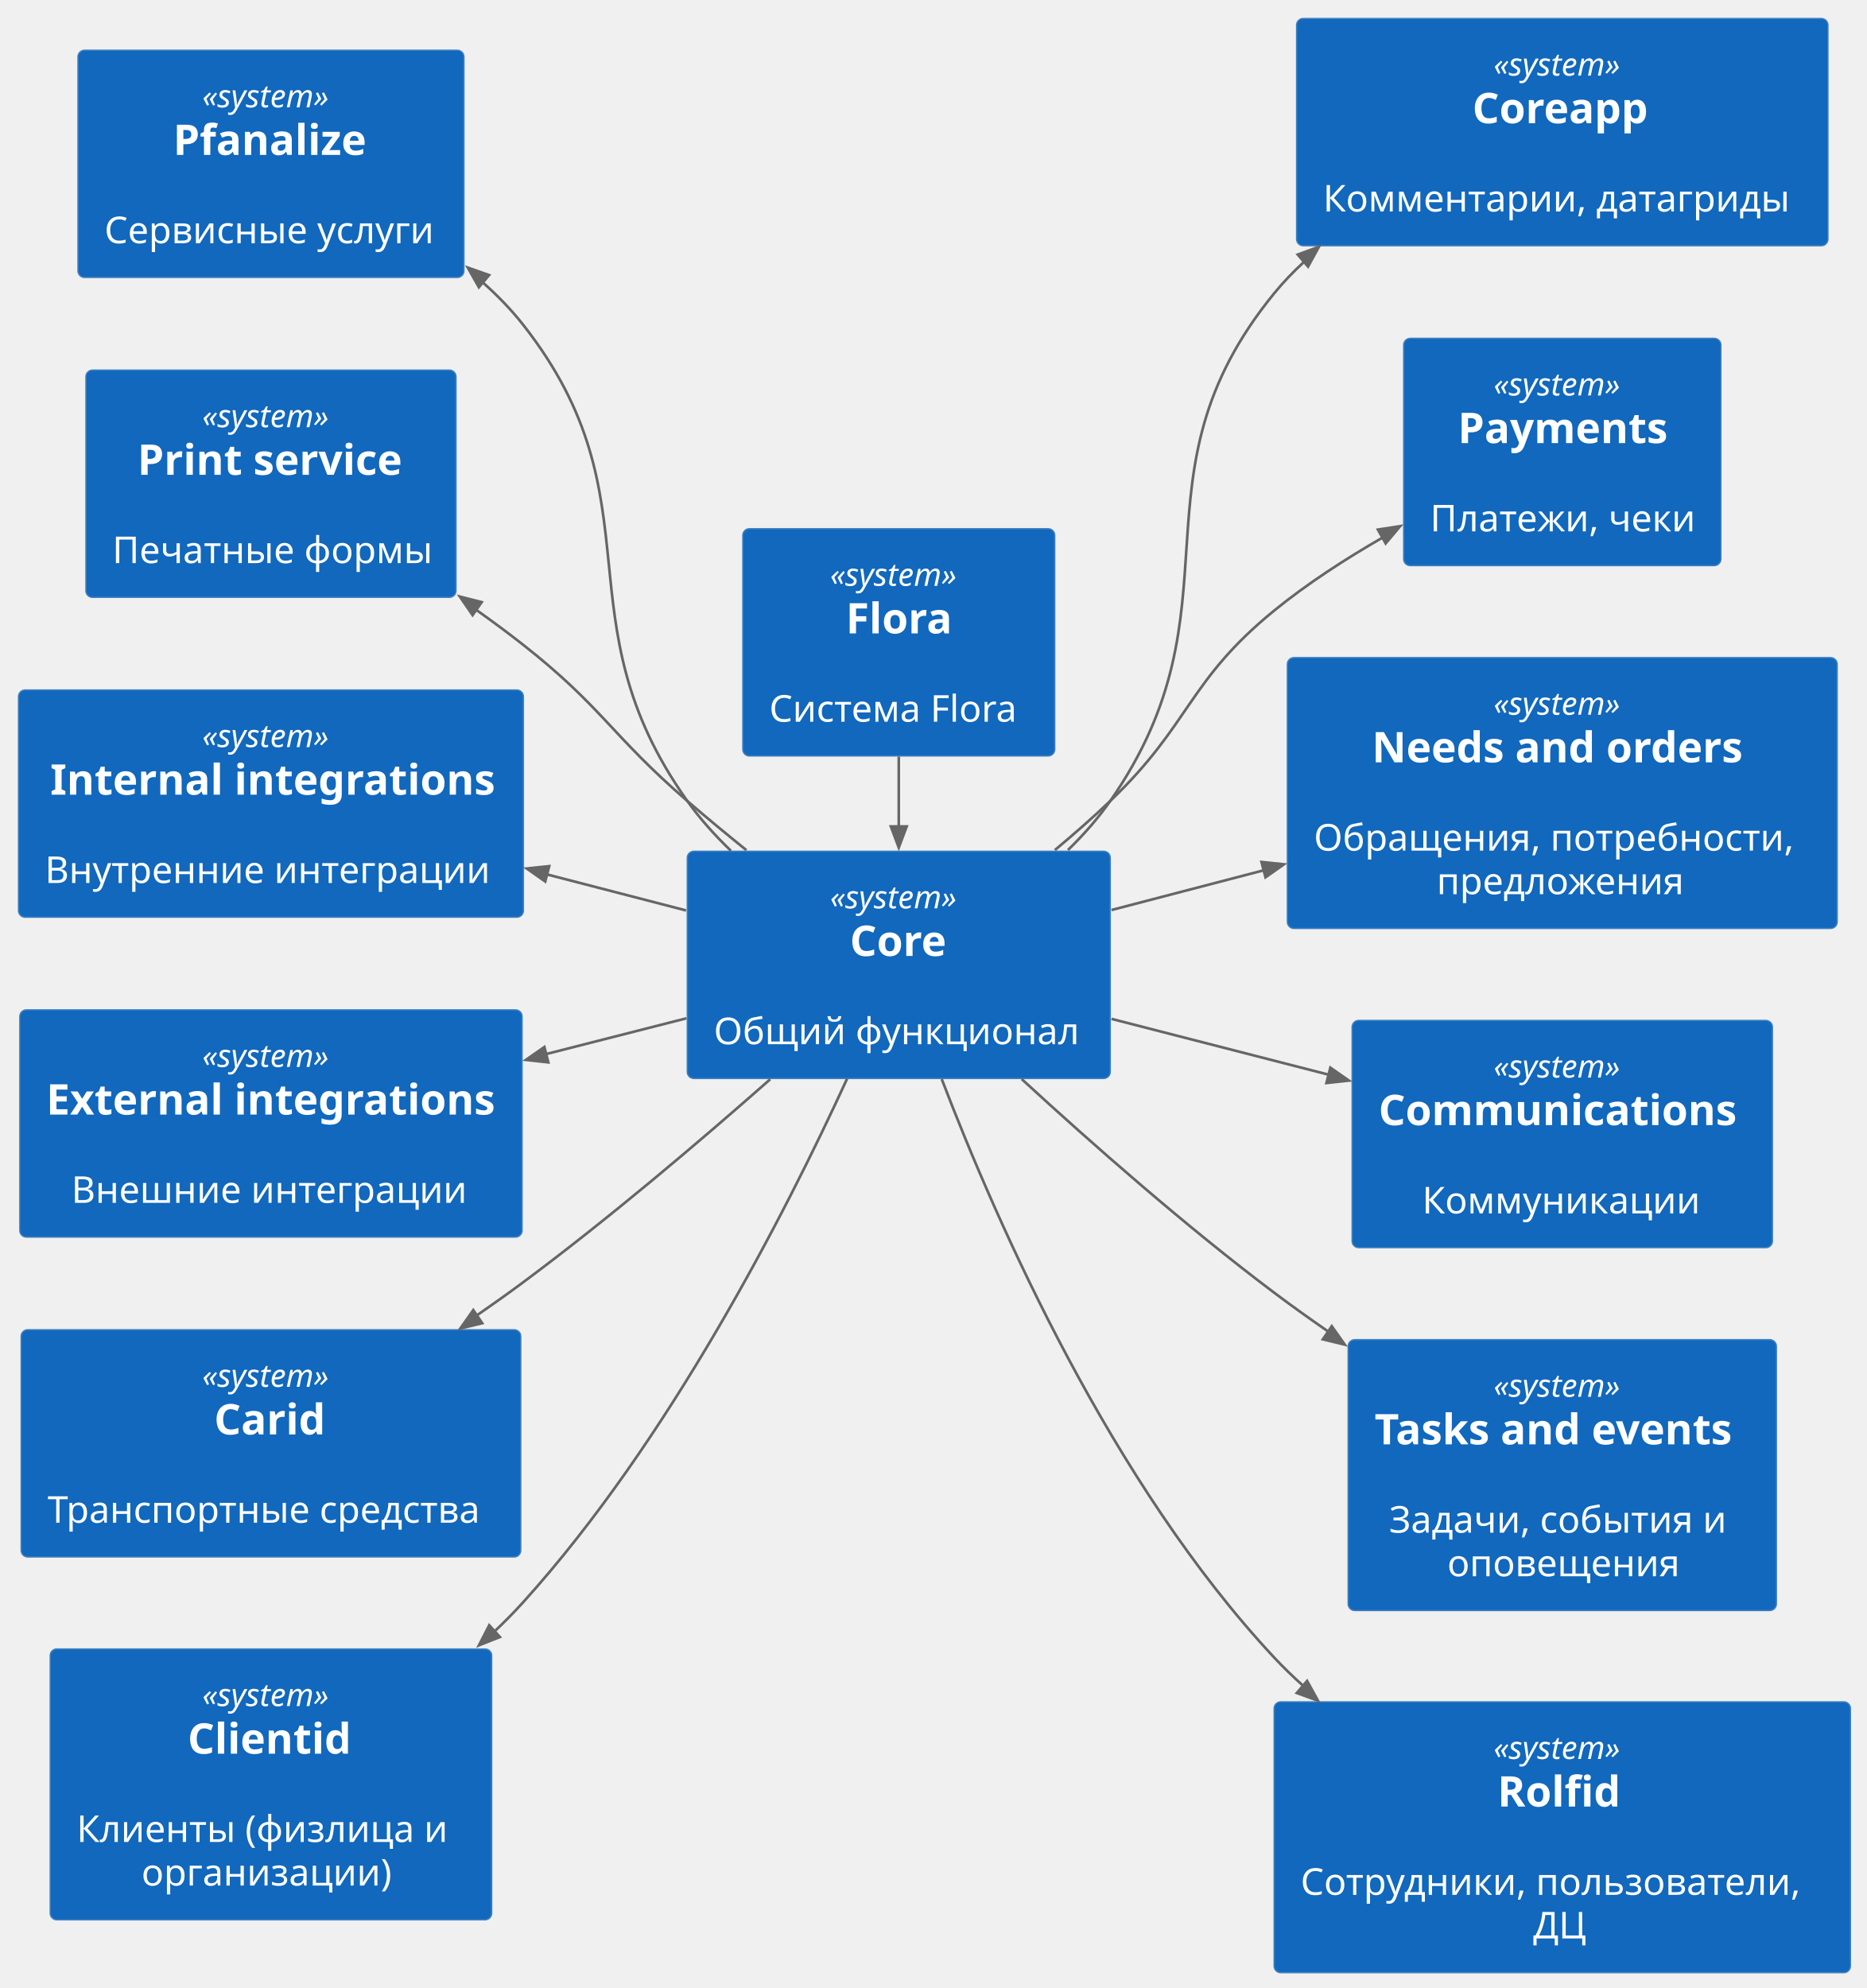
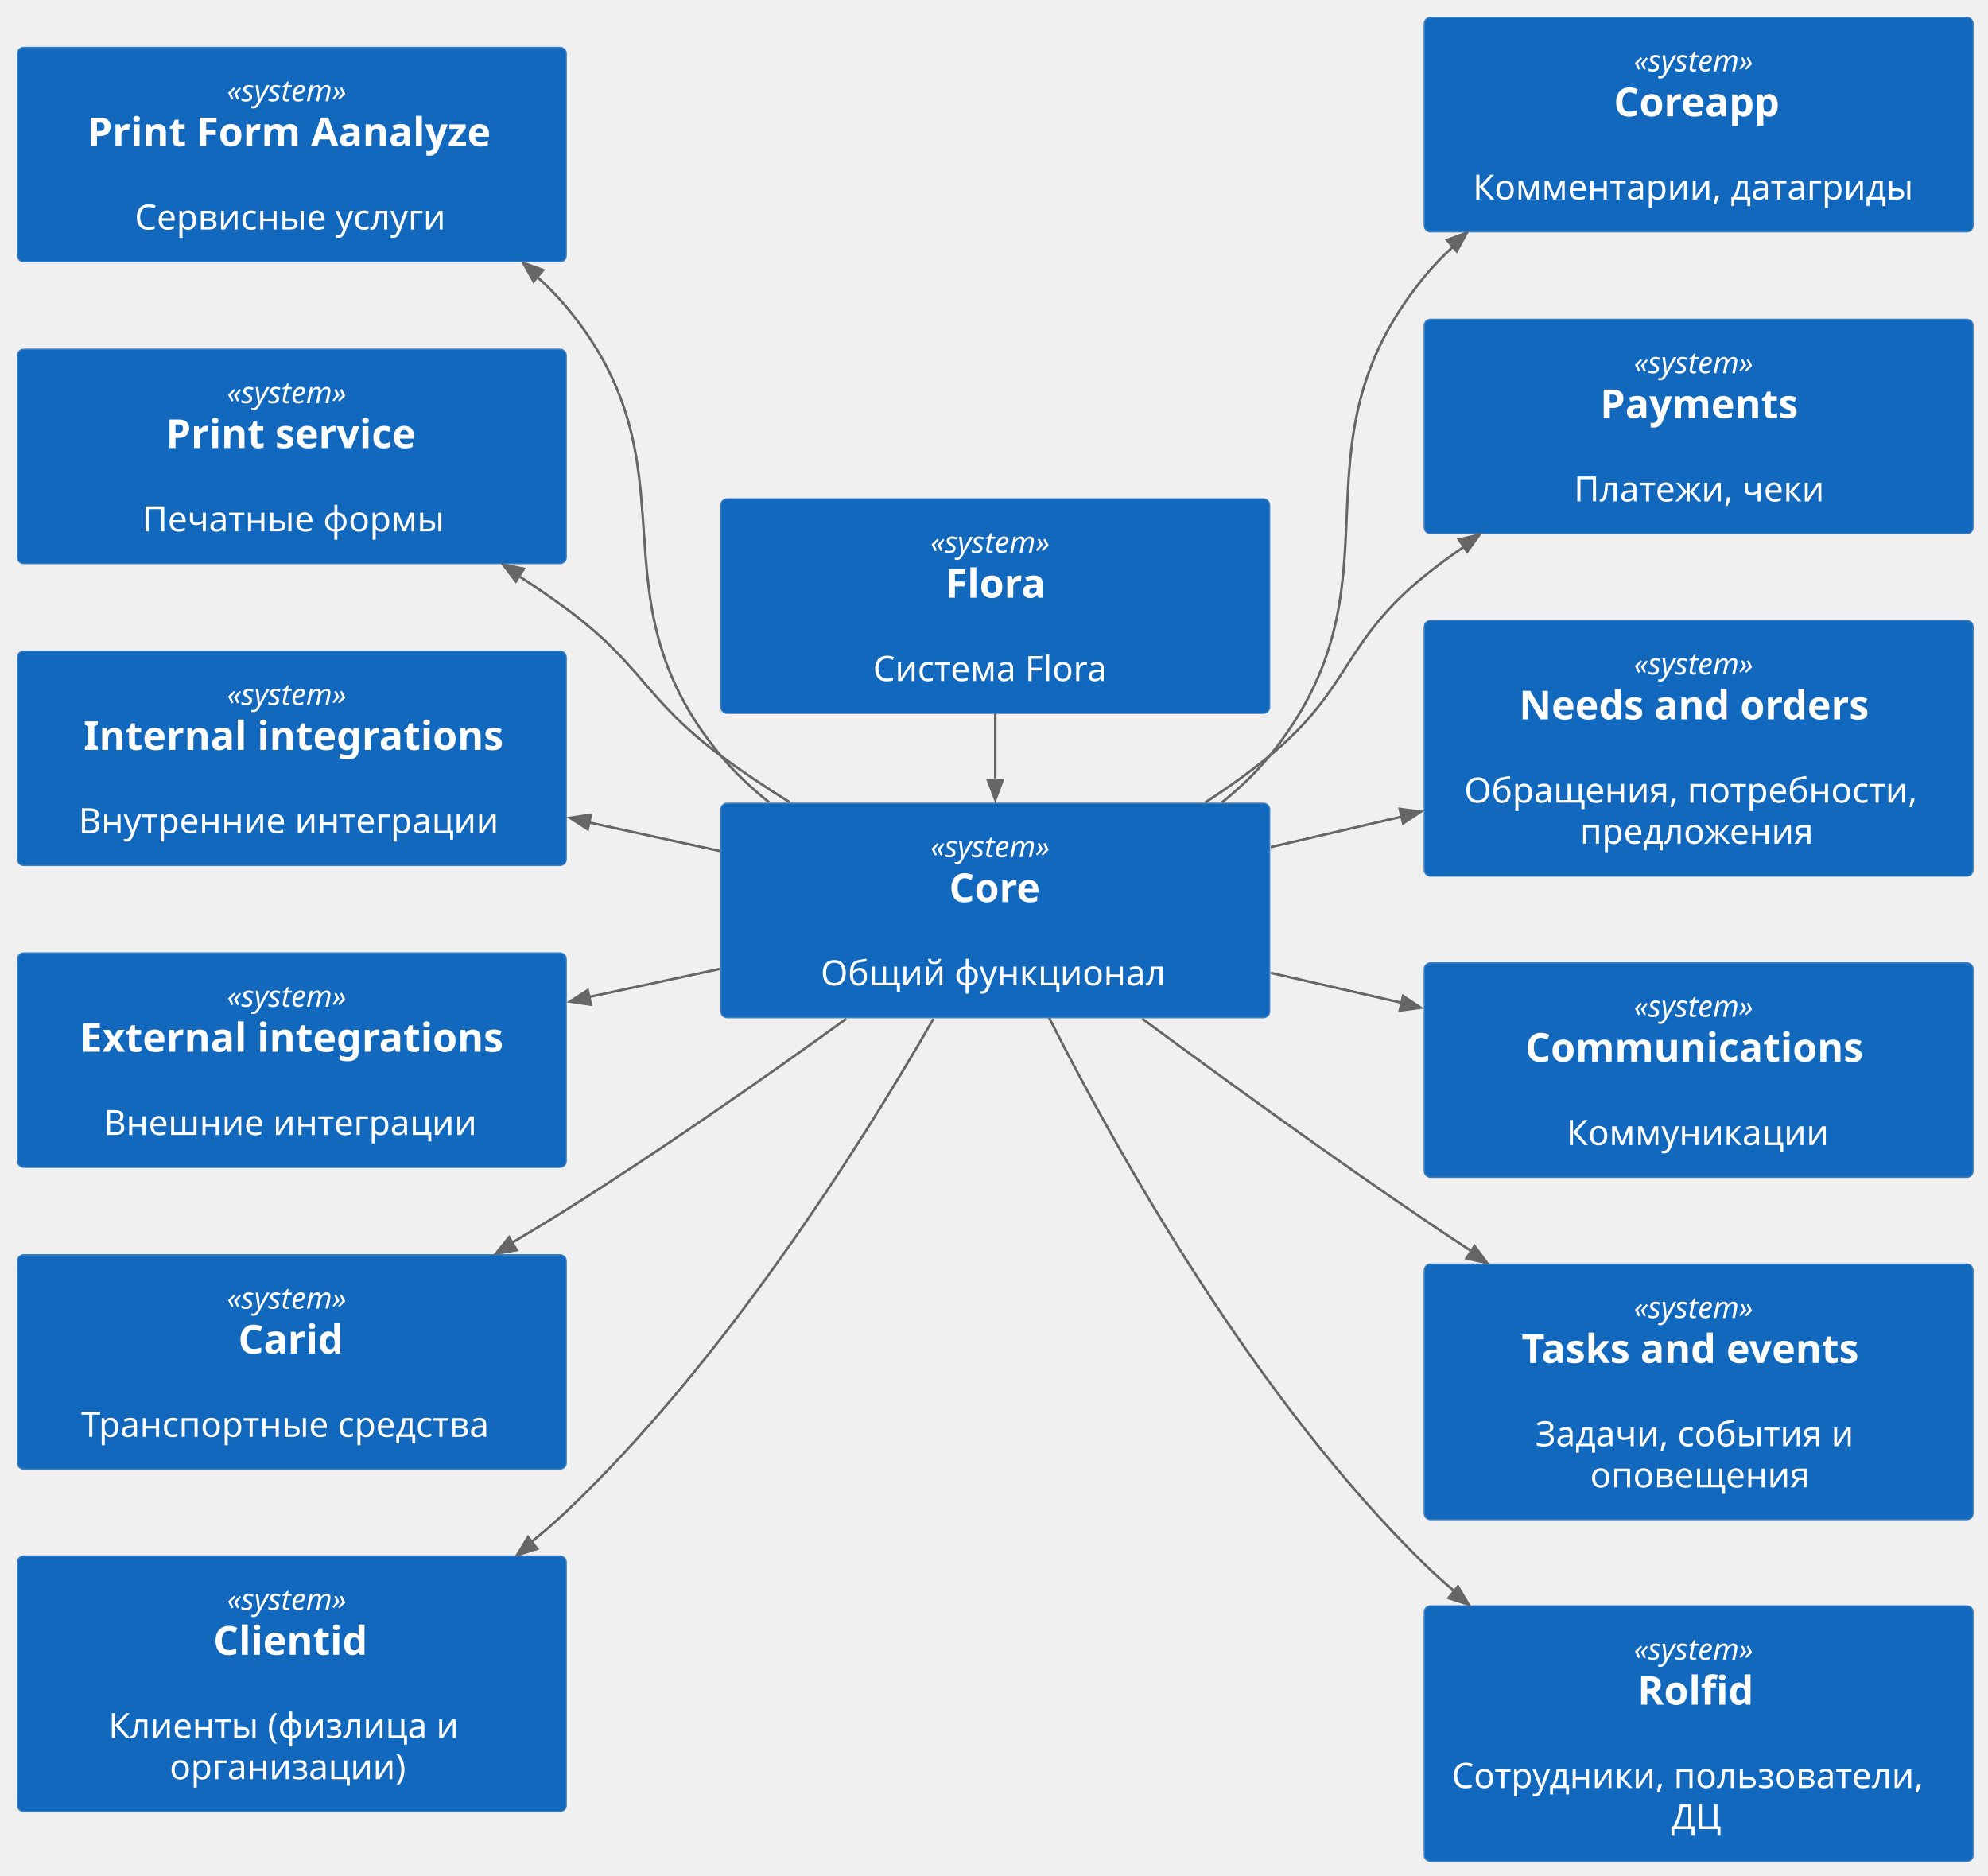
- <svg xmlns="http://www.w3.org/2000/svg" xmlns:xlink="http://www.w3.org/1999/xlink" contentStyleType="text/css" height="752px" preserveAspectRatio="none" style="width:706px;height:752px;background:#00000000;" version="1.1" viewBox="0 0 706 752" width="706px" zoomAndPan="magnify">
+ <svg xmlns="http://www.w3.org/2000/svg" xmlns:xlink="http://www.w3.org/1999/xlink" contentStyleType="text/css" height="752px" preserveAspectRatio="none" style="width:797px;height:752px;background:#00000000;" version="1.1" viewBox="0 0 797 752" width="797px" zoomAndPan="magnify">
  <defs />
  <g>
    <g id="elem_flora">
      <a xlink:actuate="onRequest" xlink:href="/05_c4/" href="/05_c4/" xlink:show="new" target="_top" xlink:title="/05_c4/" title="/05_c4/" xlink:type="simple">
-         <rect fill="#1168BD" height="85.953" rx="2.5" ry="2.5" style="stroke:#3C7FC0;stroke-width:0.5;" width="118" x="281" y="200" />
-         <text fill="#FFFFFF" font-family="sans-serif" font-size="12" font-style="italic" lengthAdjust="spacing" textLength="52" x="314" y="221.602">«system»</text>
-         <text fill="#FFFFFF" font-family="sans-serif" font-size="16" font-weight="bold" lengthAdjust="spacing" textLength="40" x="320" y="239.602">Flora</text>
-         <text fill="#FFFFFF" font-family="sans-serif" font-size="14" lengthAdjust="spacing" textLength="4" x="338" y="256.512"> </text>
-         <text fill="#FFFFFF" font-family="sans-serif" font-size="14" lengthAdjust="spacing" textLength="98" x="291" y="273">Система Flora</text>
+         <rect fill="#1168BD" height="85.953" rx="2.5" ry="2.5" style="stroke:#3C7FC0;stroke-width:0.5;" width="220" x="289" y="200" />
+         <text fill="#FFFFFF" font-family="sans-serif" font-size="12" font-style="italic" lengthAdjust="spacing" textLength="52" x="373" y="221.602">«system»</text>
+         <text fill="#FFFFFF" font-family="sans-serif" font-size="16" font-weight="bold" lengthAdjust="spacing" textLength="40" x="379" y="239.602">Flora</text>
+         <text fill="#FFFFFF" font-family="sans-serif" font-size="14" lengthAdjust="spacing" textLength="4" x="397" y="256.512"> </text>
+         <text fill="#FFFFFF" font-family="sans-serif" font-size="14" lengthAdjust="spacing" textLength="98" x="350" y="273">Система Flora</text>
      </a>
    </g>
    <g id="elem_core">
-       <rect fill="#1168BD" height="85.953" rx="2.5" ry="2.5" style="stroke:#3C7FC0;stroke-width:0.5;" width="160" x="260" y="322" />
-       <text fill="#FFFFFF" font-family="sans-serif" font-size="12" font-style="italic" lengthAdjust="spacing" textLength="52" x="314" y="343.602">«system»</text>
-       <text fill="#FFFFFF" font-family="sans-serif" font-size="16" font-weight="bold" lengthAdjust="spacing" textLength="37" x="321.5" y="361.602">Core</text>
-       <text fill="#FFFFFF" font-family="sans-serif" font-size="14" lengthAdjust="spacing" textLength="4" x="338" y="378.512"> </text>
-       <text fill="#FFFFFF" font-family="sans-serif" font-size="14" lengthAdjust="spacing" textLength="140" x="270" y="395">Общий функционал</text>
+       <rect fill="#1168BD" height="85.953" rx="2.5" ry="2.5" style="stroke:#3C7FC0;stroke-width:0.5;" width="220" x="289" y="322" />
+       <text fill="#FFFFFF" font-family="sans-serif" font-size="12" font-style="italic" lengthAdjust="spacing" textLength="52" x="373" y="343.602">«system»</text>
+       <text fill="#FFFFFF" font-family="sans-serif" font-size="16" font-weight="bold" lengthAdjust="spacing" textLength="37" x="380.5" y="361.602">Core</text>
+       <text fill="#FFFFFF" font-family="sans-serif" font-size="14" lengthAdjust="spacing" textLength="4" x="397" y="378.512"> </text>
+       <text fill="#FFFFFF" font-family="sans-serif" font-size="14" lengthAdjust="spacing" textLength="140" x="329" y="395">Общий функционал</text>
    </g>
    <g id="elem_coreapp">
      <a xlink:actuate="onRequest" xlink:href="/05_c4/01_core/01_coreapp/" href="/05_c4/01_core/01_coreapp/" xlink:show="new" target="_top" xlink:title="/05_c4/01_core/01_coreapp/" title="/05_c4/01_core/01_coreapp/" xlink:type="simple">
-         <rect fill="#1168BD" height="85.953" rx="2.5" ry="2.5" style="stroke:#3C7FC0;stroke-width:0.5;" width="201" x="490.5" y="7" />
-         <text fill="#FFFFFF" font-family="sans-serif" font-size="12" font-style="italic" lengthAdjust="spacing" textLength="52" x="565" y="28.602">«system»</text>
-         <text fill="#FFFFFF" font-family="sans-serif" font-size="16" font-weight="bold" lengthAdjust="spacing" textLength="68" x="557" y="46.602">Coreapp</text>
-         <text fill="#FFFFFF" font-family="sans-serif" font-size="14" lengthAdjust="spacing" textLength="4" x="589" y="63.512"> </text>
-         <text fill="#FFFFFF" font-family="sans-serif" font-size="14" lengthAdjust="spacing" textLength="181" x="500.5" y="80">Комментарии, датагриды</text>
+         <rect fill="#1168BD" height="85.953" rx="2.5" ry="2.5" style="stroke:#3C7FC0;stroke-width:0.5;" width="220" x="571" y="7" />
+         <text fill="#FFFFFF" font-family="sans-serif" font-size="12" font-style="italic" lengthAdjust="spacing" textLength="52" x="655" y="28.602">«system»</text>
+         <text fill="#FFFFFF" font-family="sans-serif" font-size="16" font-weight="bold" lengthAdjust="spacing" textLength="68" x="647" y="46.602">Coreapp</text>
+         <text fill="#FFFFFF" font-family="sans-serif" font-size="14" lengthAdjust="spacing" textLength="4" x="679" y="63.512"> </text>
+         <text fill="#FFFFFF" font-family="sans-serif" font-size="14" lengthAdjust="spacing" textLength="181" x="590.5" y="80">Комментарии, датагриды</text>
      </a>
    </g>
    <g id="elem_payments">
      <a xlink:actuate="onRequest" xlink:href="/05_c4/01_core/02_payments/" href="/05_c4/01_core/02_payments/" xlink:show="new" target="_top" xlink:title="/05_c4/01_core/02_payments/" title="/05_c4/01_core/02_payments/" xlink:type="simple">
-         <rect fill="#1168BD" height="85.953" rx="2.5" ry="2.5" style="stroke:#3C7FC0;stroke-width:0.5;" width="120" x="531" y="128" />
-         <text fill="#FFFFFF" font-family="sans-serif" font-size="12" font-style="italic" lengthAdjust="spacing" textLength="52" x="565" y="149.602">«system»</text>
-         <text fill="#FFFFFF" font-family="sans-serif" font-size="16" font-weight="bold" lengthAdjust="spacing" textLength="79" x="551.5" y="167.602">Payments</text>
-         <text fill="#FFFFFF" font-family="sans-serif" font-size="14" lengthAdjust="spacing" textLength="4" x="589" y="184.512"> </text>
-         <text fill="#FFFFFF" font-family="sans-serif" font-size="14" lengthAdjust="spacing" textLength="100" x="541" y="201">Платежи, чеки</text>
+         <rect fill="#1168BD" height="85.953" rx="2.5" ry="2.5" style="stroke:#3C7FC0;stroke-width:0.5;" width="220" x="571" y="128" />
+         <text fill="#FFFFFF" font-family="sans-serif" font-size="12" font-style="italic" lengthAdjust="spacing" textLength="52" x="655" y="149.602">«system»</text>
+         <text fill="#FFFFFF" font-family="sans-serif" font-size="16" font-weight="bold" lengthAdjust="spacing" textLength="79" x="641.5" y="167.602">Payments</text>
+         <text fill="#FFFFFF" font-family="sans-serif" font-size="14" lengthAdjust="spacing" textLength="4" x="679" y="184.512"> </text>
+         <text fill="#FFFFFF" font-family="sans-serif" font-size="14" lengthAdjust="spacing" textLength="100" x="631" y="201">Платежи, чеки</text>
      </a>
    </g>
    <g id="elem_needs_and_orders">
      <a xlink:actuate="onRequest" xlink:href="/05_c4/01_core/03_needs_and_orders/" href="/05_c4/01_core/03_needs_and_orders/" xlink:show="new" target="_top" xlink:title="/05_c4/01_core/03_needs_and_orders/" title="/05_c4/01_core/03_needs_and_orders/" xlink:type="simple">
-         <rect fill="#1168BD" height="102.441" rx="2.5" ry="2.5" style="stroke:#3C7FC0;stroke-width:0.5;" width="208" x="487" y="248.76" />
-         <text fill="#FFFFFF" font-family="sans-serif" font-size="12" font-style="italic" lengthAdjust="spacing" textLength="52" x="565" y="270.362">«system»</text>
-         <text fill="#FFFFFF" font-family="sans-serif" font-size="16" font-weight="bold" lengthAdjust="spacing" textLength="144" x="519" y="288.362">Needs and orders</text>
-         <text fill="#FFFFFF" font-family="sans-serif" font-size="14" lengthAdjust="spacing" textLength="4" x="589" y="305.272"> </text>
-         <text fill="#FFFFFF" font-family="sans-serif" font-size="14" lengthAdjust="spacing" textLength="184" x="497" y="321.76">Обращения, потребности,</text>
-         <text fill="#FFFFFF" font-family="sans-serif" font-size="14" lengthAdjust="spacing" textLength="95" x="543.5" y="338.248">предложения</text>
+         <rect fill="#1168BD" height="102.441" rx="2.5" ry="2.5" style="stroke:#3C7FC0;stroke-width:0.5;" width="220" x="571" y="248.76" />
+         <text fill="#FFFFFF" font-family="sans-serif" font-size="12" font-style="italic" lengthAdjust="spacing" textLength="52" x="655" y="270.362">«system»</text>
+         <text fill="#FFFFFF" font-family="sans-serif" font-size="16" font-weight="bold" lengthAdjust="spacing" textLength="144" x="609" y="288.362">Needs and orders</text>
+         <text fill="#FFFFFF" font-family="sans-serif" font-size="14" lengthAdjust="spacing" textLength="4" x="679" y="305.272"> </text>
+         <text fill="#FFFFFF" font-family="sans-serif" font-size="14" lengthAdjust="spacing" textLength="184" x="587" y="321.76">Обращения, потребности,</text>
+         <text fill="#FFFFFF" font-family="sans-serif" font-size="14" lengthAdjust="spacing" textLength="95" x="633.5" y="338.248">предложения</text>
      </a>
    </g>
    <g id="elem_communications">
-       <a xlink:actuate="onRequest" xlink:href="/" href="/" xlink:show="new" target="_top" xlink:title="/" title="/" xlink:type="simple">
-         <rect fill="#1168BD" height="85.953" rx="2.5" ry="2.5" style="stroke:#3C7FC0;stroke-width:0.5;" width="159" x="511.5" y="386" />
-         <text fill="#FFFFFF" font-family="sans-serif" font-size="12" font-style="italic" lengthAdjust="spacing" textLength="52" x="565" y="407.602">«system»</text>
-         <text fill="#FFFFFF" font-family="sans-serif" font-size="16" font-weight="bold" lengthAdjust="spacing" textLength="139" x="521.5" y="425.602">Communications</text>
-         <text fill="#FFFFFF" font-family="sans-serif" font-size="14" lengthAdjust="spacing" textLength="4" x="589" y="442.512"> </text>
-         <text fill="#FFFFFF" font-family="sans-serif" font-size="14" lengthAdjust="spacing" textLength="106" x="538" y="459">Коммуникации</text>
+       <a xlink:actuate="onRequest" xlink:href="/05_c4/01_core/04_communications/" href="/05_c4/01_core/04_communications/" xlink:show="new" target="_top" xlink:title="/05_c4/01_core/04_communications/" title="/05_c4/01_core/04_communications/" xlink:type="simple">
+         <rect fill="#1168BD" height="85.953" rx="2.5" ry="2.5" style="stroke:#3C7FC0;stroke-width:0.5;" width="220" x="571" y="386" />
+         <text fill="#FFFFFF" font-family="sans-serif" font-size="12" font-style="italic" lengthAdjust="spacing" textLength="52" x="655" y="407.602">«system»</text>
+         <text fill="#FFFFFF" font-family="sans-serif" font-size="16" font-weight="bold" lengthAdjust="spacing" textLength="139" x="611.5" y="425.602">Communications</text>
+         <text fill="#FFFFFF" font-family="sans-serif" font-size="14" lengthAdjust="spacing" textLength="4" x="679" y="442.512"> </text>
+         <text fill="#FFFFFF" font-family="sans-serif" font-size="14" lengthAdjust="spacing" textLength="106" x="628" y="459">Коммуникации</text>
      </a>
    </g>
    <g id="elem_tasks_and_events">
-       <a xlink:actuate="onRequest" xlink:href="/" href="/" xlink:show="new" target="_top" xlink:title="/" title="/" xlink:type="simple">
-         <rect fill="#1168BD" height="102.441" rx="2.5" ry="2.5" style="stroke:#3C7FC0;stroke-width:0.5;" width="162" x="510" y="506.76" />
-         <text fill="#FFFFFF" font-family="sans-serif" font-size="12" font-style="italic" lengthAdjust="spacing" textLength="52" x="565" y="528.362">«system»</text>
-         <text fill="#FFFFFF" font-family="sans-serif" font-size="16" font-weight="bold" lengthAdjust="spacing" textLength="142" x="520" y="546.362">Tasks and events</text>
-         <text fill="#FFFFFF" font-family="sans-serif" font-size="14" lengthAdjust="spacing" textLength="4" x="589" y="563.272"> </text>
-         <text fill="#FFFFFF" font-family="sans-serif" font-size="14" lengthAdjust="spacing" textLength="127" x="525.5" y="579.76">Задачи, события и</text>
-         <text fill="#FFFFFF" font-family="sans-serif" font-size="14" lengthAdjust="spacing" textLength="87" x="547.5" y="596.248">оповещения</text>
+       <a xlink:actuate="onRequest" xlink:href="/05_c4/01_core/05_tasks_and_events/" href="/05_c4/01_core/05_tasks_and_events/" xlink:show="new" target="_top" xlink:title="/05_c4/01_core/05_tasks_and_events/" title="/05_c4/01_core/05_tasks_and_events/" xlink:type="simple">
+         <rect fill="#1168BD" height="102.441" rx="2.5" ry="2.5" style="stroke:#3C7FC0;stroke-width:0.5;" width="220" x="571" y="506.76" />
+         <text fill="#FFFFFF" font-family="sans-serif" font-size="12" font-style="italic" lengthAdjust="spacing" textLength="52" x="655" y="528.362">«system»</text>
+         <text fill="#FFFFFF" font-family="sans-serif" font-size="16" font-weight="bold" lengthAdjust="spacing" textLength="142" x="610" y="546.362">Tasks and events</text>
+         <text fill="#FFFFFF" font-family="sans-serif" font-size="14" lengthAdjust="spacing" textLength="4" x="679" y="563.272"> </text>
+         <text fill="#FFFFFF" font-family="sans-serif" font-size="14" lengthAdjust="spacing" textLength="127" x="615.5" y="579.76">Задачи, события и</text>
+         <text fill="#FFFFFF" font-family="sans-serif" font-size="14" lengthAdjust="spacing" textLength="87" x="637.5" y="596.248">оповещения</text>
      </a>
    </g>
    <g id="elem_rolfid">
-       <a xlink:actuate="onRequest" xlink:href="/" href="/" xlink:show="new" target="_top" xlink:title="/" title="/" xlink:type="simple">
-         <rect fill="#1168BD" height="102.441" rx="2.5" ry="2.5" style="stroke:#3C7FC0;stroke-width:0.5;" width="218" x="482" y="643.76" />
-         <text fill="#FFFFFF" font-family="sans-serif" font-size="12" font-style="italic" lengthAdjust="spacing" textLength="52" x="565" y="665.362">«system»</text>
-         <text fill="#FFFFFF" font-family="sans-serif" font-size="16" font-weight="bold" lengthAdjust="spacing" textLength="49" x="566.5" y="683.362">Rolfid</text>
-         <text fill="#FFFFFF" font-family="sans-serif" font-size="14" lengthAdjust="spacing" textLength="4" x="589" y="700.272"> </text>
-         <text fill="#FFFFFF" font-family="sans-serif" font-size="14" lengthAdjust="spacing" textLength="194" x="492" y="716.76">Сотрудники, пользователи,</text>
-         <text fill="#FFFFFF" font-family="sans-serif" font-size="14" lengthAdjust="spacing" textLength="22" x="580" y="733.248">ДЦ</text>
+       <a xlink:actuate="onRequest" xlink:href="/05_c4/01_core/06_rolfid/" href="/05_c4/01_core/06_rolfid/" xlink:show="new" target="_top" xlink:title="/05_c4/01_core/06_rolfid/" title="/05_c4/01_core/06_rolfid/" xlink:type="simple">
+         <rect fill="#1168BD" height="102.441" rx="2.5" ry="2.5" style="stroke:#3C7FC0;stroke-width:0.5;" width="220" x="571" y="643.76" />
+         <text fill="#FFFFFF" font-family="sans-serif" font-size="12" font-style="italic" lengthAdjust="spacing" textLength="52" x="655" y="665.362">«system»</text>
+         <text fill="#FFFFFF" font-family="sans-serif" font-size="16" font-weight="bold" lengthAdjust="spacing" textLength="49" x="656.5" y="683.362">Rolfid</text>
+         <text fill="#FFFFFF" font-family="sans-serif" font-size="14" lengthAdjust="spacing" textLength="4" x="679" y="700.272"> </text>
+         <text fill="#FFFFFF" font-family="sans-serif" font-size="14" lengthAdjust="spacing" textLength="194" x="582" y="716.76">Сотрудники, пользователи,</text>
+         <text fill="#FFFFFF" font-family="sans-serif" font-size="14" lengthAdjust="spacing" textLength="22" x="670" y="733.248">ДЦ</text>
      </a>
    </g>
    <g id="elem_clientid">
-       <a xlink:actuate="onRequest" xlink:href="/" href="/" xlink:show="new" target="_top" xlink:title="/" title="/" xlink:type="simple">
-         <rect fill="#1168BD" height="102.441" rx="2.5" ry="2.5" style="stroke:#3C7FC0;stroke-width:0.5;" width="167" x="19" y="623.76" />
-         <text fill="#FFFFFF" font-family="sans-serif" font-size="12" font-style="italic" lengthAdjust="spacing" textLength="52" x="76.5" y="645.362">«system»</text>
-         <text fill="#FFFFFF" font-family="sans-serif" font-size="16" font-weight="bold" lengthAdjust="spacing" textLength="63" x="71" y="663.362">Clientid</text>
-         <text fill="#FFFFFF" font-family="sans-serif" font-size="14" lengthAdjust="spacing" textLength="4" x="100.5" y="680.272"> </text>
-         <text fill="#FFFFFF" font-family="sans-serif" font-size="14" lengthAdjust="spacing" textLength="143" x="29" y="696.76">Клиенты (физлица и</text>
-         <text fill="#FFFFFF" font-family="sans-serif" font-size="14" lengthAdjust="spacing" textLength="98" x="53.5" y="713.248">организации)</text>
+       <a xlink:actuate="onRequest" xlink:href="/05_c4/01_core/07_clientid/" href="/05_c4/01_core/07_clientid/" xlink:show="new" target="_top" xlink:title="/05_c4/01_core/07_clientid/" title="/05_c4/01_core/07_clientid/" xlink:type="simple">
+         <rect fill="#1168BD" height="102.441" rx="2.5" ry="2.5" style="stroke:#3C7FC0;stroke-width:0.5;" width="220" x="7" y="623.76" />
+         <text fill="#FFFFFF" font-family="sans-serif" font-size="12" font-style="italic" lengthAdjust="spacing" textLength="52" x="91" y="645.362">«system»</text>
+         <text fill="#FFFFFF" font-family="sans-serif" font-size="16" font-weight="bold" lengthAdjust="spacing" textLength="63" x="85.5" y="663.362">Clientid</text>
+         <text fill="#FFFFFF" font-family="sans-serif" font-size="14" lengthAdjust="spacing" textLength="4" x="115" y="680.272"> </text>
+         <text fill="#FFFFFF" font-family="sans-serif" font-size="14" lengthAdjust="spacing" textLength="143" x="43.5" y="696.76">Клиенты (физлица и</text>
+         <text fill="#FFFFFF" font-family="sans-serif" font-size="14" lengthAdjust="spacing" textLength="98" x="68" y="713.248">организации)</text>
      </a>
    </g>
    <g id="elem_carid">
-       <a xlink:actuate="onRequest" xlink:href="/" href="/" xlink:show="new" target="_top" xlink:title="/" title="/" xlink:type="simple">
-         <rect fill="#1168BD" height="85.953" rx="2.5" ry="2.5" style="stroke:#3C7FC0;stroke-width:0.5;" width="189" x="8" y="503" />
-         <text fill="#FFFFFF" font-family="sans-serif" font-size="12" font-style="italic" lengthAdjust="spacing" textLength="52" x="76.5" y="524.602">«system»</text>
-         <text fill="#FFFFFF" font-family="sans-serif" font-size="16" font-weight="bold" lengthAdjust="spacing" textLength="43" x="81" y="542.602">Carid</text>
-         <text fill="#FFFFFF" font-family="sans-serif" font-size="14" lengthAdjust="spacing" textLength="4" x="100.5" y="559.512"> </text>
-         <text fill="#FFFFFF" font-family="sans-serif" font-size="14" lengthAdjust="spacing" textLength="169" x="18" y="576">Транспортные средства</text>
+       <a xlink:actuate="onRequest" xlink:href="/05_c4/01_core/08_carid/" href="/05_c4/01_core/08_carid/" xlink:show="new" target="_top" xlink:title="/05_c4/01_core/08_carid/" title="/05_c4/01_core/08_carid/" xlink:type="simple">
+         <rect fill="#1168BD" height="85.953" rx="2.5" ry="2.5" style="stroke:#3C7FC0;stroke-width:0.5;" width="220" x="7" y="503" />
+         <text fill="#FFFFFF" font-family="sans-serif" font-size="12" font-style="italic" lengthAdjust="spacing" textLength="52" x="91" y="524.602">«system»</text>
+         <text fill="#FFFFFF" font-family="sans-serif" font-size="16" font-weight="bold" lengthAdjust="spacing" textLength="43" x="95.5" y="542.602">Carid</text>
+         <text fill="#FFFFFF" font-family="sans-serif" font-size="14" lengthAdjust="spacing" textLength="4" x="115" y="559.512"> </text>
+         <text fill="#FFFFFF" font-family="sans-serif" font-size="14" lengthAdjust="spacing" textLength="169" x="32.5" y="576">Транспортные средства</text>
      </a>
    </g>
    <g id="elem_external_integrations">
-       <a xlink:actuate="onRequest" xlink:href="/" href="/" xlink:show="new" target="_top" xlink:title="/" title="/" xlink:type="simple">
-         <rect fill="#1168BD" height="85.953" rx="2.5" ry="2.5" style="stroke:#3C7FC0;stroke-width:0.5;" width="190" x="7.5" y="382" />
-         <text fill="#FFFFFF" font-family="sans-serif" font-size="12" font-style="italic" lengthAdjust="spacing" textLength="52" x="76.5" y="403.602">«system»</text>
-         <text fill="#FFFFFF" font-family="sans-serif" font-size="16" font-weight="bold" lengthAdjust="spacing" textLength="170" x="17.5" y="421.602">External integrations</text>
-         <text fill="#FFFFFF" font-family="sans-serif" font-size="14" lengthAdjust="spacing" textLength="4" x="100.5" y="438.512"> </text>
-         <text fill="#FFFFFF" font-family="sans-serif" font-size="14" lengthAdjust="spacing" textLength="151" x="27" y="455">Внешние интеграции</text>
+       <a xlink:actuate="onRequest" xlink:href="/05_c4/01_core/09_external_integrations/" href="/05_c4/01_core/09_external_integrations/" xlink:show="new" target="_top" xlink:title="/05_c4/01_core/09_external_integrations/" title="/05_c4/01_core/09_external_integrations/" xlink:type="simple">
+         <rect fill="#1168BD" height="85.953" rx="2.5" ry="2.5" style="stroke:#3C7FC0;stroke-width:0.5;" width="220" x="7" y="382" />
+         <text fill="#FFFFFF" font-family="sans-serif" font-size="12" font-style="italic" lengthAdjust="spacing" textLength="52" x="91" y="403.602">«system»</text>
+         <text fill="#FFFFFF" font-family="sans-serif" font-size="16" font-weight="bold" lengthAdjust="spacing" textLength="170" x="32" y="421.602">External integrations</text>
+         <text fill="#FFFFFF" font-family="sans-serif" font-size="14" lengthAdjust="spacing" textLength="4" x="115" y="438.512"> </text>
+         <text fill="#FFFFFF" font-family="sans-serif" font-size="14" lengthAdjust="spacing" textLength="151" x="41.5" y="455">Внешние интеграции</text>
      </a>
    </g>
    <g id="elem_internal_integrations">
-       <a xlink:actuate="onRequest" xlink:href="/" href="/" xlink:show="new" target="_top" xlink:title="/" title="/" xlink:type="simple">
-         <rect fill="#1168BD" height="85.953" rx="2.5" ry="2.5" style="stroke:#3C7FC0;stroke-width:0.5;" width="191" x="7" y="261" />
-         <text fill="#FFFFFF" font-family="sans-serif" font-size="12" font-style="italic" lengthAdjust="spacing" textLength="52" x="76.5" y="282.602">«system»</text>
-         <text fill="#FFFFFF" font-family="sans-serif" font-size="16" font-weight="bold" lengthAdjust="spacing" textLength="167" x="19" y="300.602">Internal integrations</text>
-         <text fill="#FFFFFF" font-family="sans-serif" font-size="14" lengthAdjust="spacing" textLength="4" x="100.5" y="317.512"> </text>
-         <text fill="#FFFFFF" font-family="sans-serif" font-size="14" lengthAdjust="spacing" textLength="171" x="17" y="334">Внутренние интеграции</text>
+       <a xlink:actuate="onRequest" xlink:href="/05_c4/01_core/10_internal_integrations/" href="/05_c4/01_core/10_internal_integrations/" xlink:show="new" target="_top" xlink:title="/05_c4/01_core/10_internal_integrations/" title="/05_c4/01_core/10_internal_integrations/" xlink:type="simple">
+         <rect fill="#1168BD" height="85.953" rx="2.5" ry="2.5" style="stroke:#3C7FC0;stroke-width:0.5;" width="220" x="7" y="261" />
+         <text fill="#FFFFFF" font-family="sans-serif" font-size="12" font-style="italic" lengthAdjust="spacing" textLength="52" x="91" y="282.602">«system»</text>
+         <text fill="#FFFFFF" font-family="sans-serif" font-size="16" font-weight="bold" lengthAdjust="spacing" textLength="167" x="33.5" y="300.602">Internal integrations</text>
+         <text fill="#FFFFFF" font-family="sans-serif" font-size="14" lengthAdjust="spacing" textLength="4" x="115" y="317.512"> </text>
+         <text fill="#FFFFFF" font-family="sans-serif" font-size="14" lengthAdjust="spacing" textLength="171" x="31.5" y="334">Внутренние интеграции</text>
      </a>
    </g>
    <g id="elem_printservice">
-       <a xlink:actuate="onRequest" xlink:href="/" href="/" xlink:show="new" target="_top" xlink:title="/" title="/" xlink:type="simple">
-         <rect fill="#1168BD" height="85.953" rx="2.5" ry="2.5" style="stroke:#3C7FC0;stroke-width:0.5;" width="140" x="32.5" y="140" />
-         <text fill="#FFFFFF" font-family="sans-serif" font-size="12" font-style="italic" lengthAdjust="spacing" textLength="52" x="76.5" y="161.602">«system»</text>
-         <text fill="#FFFFFF" font-family="sans-serif" font-size="16" font-weight="bold" lengthAdjust="spacing" textLength="101" x="52" y="179.602">Print service</text>
-         <text fill="#FFFFFF" font-family="sans-serif" font-size="14" lengthAdjust="spacing" textLength="4" x="100.5" y="196.512"> </text>
-         <text fill="#FFFFFF" font-family="sans-serif" font-size="14" lengthAdjust="spacing" textLength="120" x="42.5" y="213">Печатные формы</text>
+       <a xlink:actuate="onRequest" xlink:href="/05_c4/01_core/11_printservice/" href="/05_c4/01_core/11_printservice/" xlink:show="new" target="_top" xlink:title="/05_c4/01_core/11_printservice/" title="/05_c4/01_core/11_printservice/" xlink:type="simple">
+         <rect fill="#1168BD" height="85.953" rx="2.5" ry="2.5" style="stroke:#3C7FC0;stroke-width:0.5;" width="220" x="7" y="140" />
+         <text fill="#FFFFFF" font-family="sans-serif" font-size="12" font-style="italic" lengthAdjust="spacing" textLength="52" x="91" y="161.602">«system»</text>
+         <text fill="#FFFFFF" font-family="sans-serif" font-size="16" font-weight="bold" lengthAdjust="spacing" textLength="101" x="66.5" y="179.602">Print service</text>
+         <text fill="#FFFFFF" font-family="sans-serif" font-size="14" lengthAdjust="spacing" textLength="4" x="115" y="196.512"> </text>
+         <text fill="#FFFFFF" font-family="sans-serif" font-size="14" lengthAdjust="spacing" textLength="120" x="57" y="213">Печатные формы</text>
      </a>
    </g>
    <g id="elem_pfanalize">
-       <a xlink:actuate="onRequest" xlink:href="/" href="/" xlink:show="new" target="_top" xlink:title="/" title="/" xlink:type="simple">
-         <rect fill="#1168BD" height="85.953" rx="2.5" ry="2.5" style="stroke:#3C7FC0;stroke-width:0.5;" width="146" x="29.5" y="19" />
-         <text fill="#FFFFFF" font-family="sans-serif" font-size="12" font-style="italic" lengthAdjust="spacing" textLength="52" x="76.5" y="40.602">«system»</text>
-         <text fill="#FFFFFF" font-family="sans-serif" font-size="16" font-weight="bold" lengthAdjust="spacing" textLength="74" x="65.5" y="58.602">Pfanalize</text>
-         <text fill="#FFFFFF" font-family="sans-serif" font-size="14" lengthAdjust="spacing" textLength="4" x="100.5" y="75.512"> </text>
-         <text fill="#FFFFFF" font-family="sans-serif" font-size="14" lengthAdjust="spacing" textLength="126" x="39.5" y="92">Сервисные услуги</text>
+       <a xlink:actuate="onRequest" xlink:href="/05_c4/01_core/12_pfanalyze/" href="/05_c4/01_core/12_pfanalyze/" xlink:show="new" target="_top" xlink:title="/05_c4/01_core/12_pfanalyze/" title="/05_c4/01_core/12_pfanalyze/" xlink:type="simple">
+         <rect fill="#1168BD" height="85.953" rx="2.5" ry="2.5" style="stroke:#3C7FC0;stroke-width:0.5;" width="220" x="7" y="19" />
+         <text fill="#FFFFFF" font-family="sans-serif" font-size="12" font-style="italic" lengthAdjust="spacing" textLength="52" x="91" y="40.602">«system»</text>
+         <text fill="#FFFFFF" font-family="sans-serif" font-size="16" font-weight="bold" lengthAdjust="spacing" textLength="164" x="35" y="58.602">Print Form Aanalyze</text>
+         <text fill="#FFFFFF" font-family="sans-serif" font-size="14" lengthAdjust="spacing" textLength="4" x="115" y="75.512"> </text>
+         <text fill="#FFFFFF" font-family="sans-serif" font-size="14" lengthAdjust="spacing" textLength="126" x="54" y="92">Сервисные услуги</text>
      </a>
    </g>
    <g id="link_flora_core">
-       <path d="M340,286.2 C340,294.82 340,303.96 340,312.85 " fill="none" id="flora-to-core" style="stroke:#666666;stroke-width:1.0;" />
-       <polygon fill="#666666" points="340,320.62,343,312.62,337,312.62,340,320.62" style="stroke:#666666;stroke-width:1.0;" />
+       <path d="M399,286.2 C399,294.82 399,303.96 399,312.85 " fill="none" id="flora-to-core" style="stroke:#666666;stroke-width:1.0;" />
+       <polygon fill="#666666" points="399,320.62,402,312.62,396,312.62,399,320.62" style="stroke:#666666;stroke-width:1.0;" />
    </g>
    <g id="link_core_coreapp">
-       <path d="M404,321.55 C409.92,315.77 415.41,309.56 420,302.98 C471.29,229.42 425.3,180.45 482,110.98 C485.44,106.76 489.25,102.79 493.33,99.04 " fill="none" id="core-to-coreapp" style="stroke:#666666;stroke-width:1.0;" />
-       <polygon fill="#666666" points="498.94,93.35,490.92,96.296,494.834,100.843,498.94,93.35" style="stroke:#666666;stroke-width:1.0;" />
+       <path d="M489.85,321.68 C496.9,316.05 503.44,309.82 509,302.98 C565.59,233.42 514.17,180.34 571,110.98 C574.47,106.74 578.32,102.75 582.44,98.99 " fill="none" id="core-to-coreapp" style="stroke:#666666;stroke-width:1.0;" />
+       <polygon fill="#666666" points="588.11,93.27,580.082,96.195,583.985,100.752,588.11,93.27" style="stroke:#666666;stroke-width:1.0;" />
    </g>
    <g id="link_core_payments">
-       <path d="M399.06,321.55 C406.29,315.52 413.45,309.24 420,302.98 C450.53,273.81 449.26,257.65 482,230.98 C494.42,220.86 508.78,211.55 522.9,203.42 " fill="none" id="core-to-payments" style="stroke:#666666;stroke-width:1.0;" />
-       <polygon fill="#666666" points="529.7,199.03,521.256,200.331,524.193,205.562,529.7,199.03" style="stroke:#666666;stroke-width:1.0;" />
+       <path d="M483.24,321.67 C492.24,315.82 501.01,309.55 509,302.98 C541.61,276.15 538.2,257.58 571,230.98 C576.07,226.86 581.47,222.89 587.04,219.07 " fill="none" id="core-to-payments" style="stroke:#666666;stroke-width:1.0;" />
+       <polygon fill="#666666" points="593.17,214.32,584.848,216.253,588.171,221.249,593.17,214.32" style="stroke:#666666;stroke-width:1.0;" />
    </g>
    <g id="link_core_needs_and_orders">
-       <path d="M420.47,344.23 C438.82,339.44 458.68,334.26 478.12,329.19 " fill="none" id="core-to-needs_and_orders" style="stroke:#666666;stroke-width:1.0;" />
-       <polygon fill="#666666" points="485.72,326.94,477.222,326.051,478.733,331.858,485.72,326.94" style="stroke:#666666;stroke-width:1.0;" />
+       <path d="M509.46,339.57 C526.73,335.56 544.65,331.4 562.09,327.35 " fill="none" id="core-to-needs_and_orders" style="stroke:#666666;stroke-width:1.0;" />
+       <polygon fill="#666666" points="569.62,325.37,561.148,324.26,562.508,330.104,569.62,325.37" style="stroke:#666666;stroke-width:1.0;" />
    </g>
    <g id="link_core_communications">
-       <path d="M420.47,385.41 C446.67,392.14 475.94,399.66 502.69,406.54 " fill="none" id="core-to-communications" style="stroke:#666666;stroke-width:1.0;" />
-       <polygon fill="#666666" points="510.28,408.75,503.274,403.86,501.786,409.672,510.28,408.75" style="stroke:#666666;stroke-width:1.0;" />
+       <path d="M509.46,390 C526.73,393.95 544.65,398.04 562.09,402.03 " fill="none" id="core-to-communications" style="stroke:#666666;stroke-width:1.0;" />
+       <polygon fill="#666666" points="569.62,403.98,562.493,399.267,561.152,405.116,569.62,403.98" style="stroke:#666666;stroke-width:1.0;" />
    </g>
    <g id="link_core_tasks_and_events">
-       <path d="M386.49,408.17 C413.4,432.9 448.65,463.9 482,488.98 C488.6,493.94 495.56,498.92 502.63,503.8 " fill="none" id="core-to-tasks_and_events" style="stroke:#666666;stroke-width:1.0;" />
-       <polygon fill="#666666" points="508.73,508.64,503.803,501.66,500.428,506.62,508.73,508.64" style="stroke:#666666;stroke-width:1.0;" />
+       <path d="M457.92,408.37 C490.74,432.6 532.76,463.05 571,488.98 C577.06,493.09 583.35,497.28 589.72,501.45 " fill="none" id="core-to-tasks_and_events" style="stroke:#666666;stroke-width:1.0;" />
+       <polygon fill="#666666" points="596.21,506.34,591.149,499.456,587.871,504.481,596.21,506.34" style="stroke:#666666;stroke-width:1.0;" />
    </g>
    <g id="link_core_rolfid">
-       <path d="M356.25,408.18 C377.56,463.86 420.65,561.29 482,626.98 C485.44,630.66 489.12,634.23 492.97,637.67 " fill="none" id="core-to-rolfid" style="stroke:#666666;stroke-width:1.0;" />
-       <polygon fill="#666666" points="498.6,643.33,494.475,635.847,490.572,640.405,498.6,643.33" style="stroke:#666666;stroke-width:1.0;" />
+       <path d="M420.61,408.04 C448.75,463.57 503.49,560.84 571,626.98 C574.82,630.72 578.87,634.35 583.09,637.87 " fill="none" id="core-to-rolfid" style="stroke:#666666;stroke-width:1.0;" />
+       <polygon fill="#666666" points="588.84,643.3,584.481,635.951,580.724,640.629,588.84,643.3" style="stroke:#666666;stroke-width:1.0;" />
    </g>
    <g id="link_clientid_core">
-       <path d="M186.59,617.57 C190.59,613.81 194.43,609.94 198,605.98 C253.08,545.01 297.04,459.13 320.45,408.05 " fill="none" id="clientid-backto-core" style="stroke:#666666;stroke-width:1.0;" />
-       <polygon fill="#666666" points="181.17,622.38,189.113,619.232,185.084,614.785,181.17,622.38" style="stroke:#666666;stroke-width:1.0;" />
+       <path d="M213,618.18 C217.88,614.24 222.59,610.17 227,605.98 C290.09,546.13 344.6,459.89 374.23,408.43 " fill="none" id="clientid-backto-core" style="stroke:#666666;stroke-width:1.0;" />
+       <polygon fill="#666666" points="207.24,623.46,215.389,620.894,211.692,616.168,207.24,623.46" style="stroke:#666666;stroke-width:1.0;" />
    </g>
    <g id="link_carid_core">
-       <path d="M180.27,497.65 C186.34,493.46 192.31,489.21 198,484.98 C230.25,461.01 264.62,431.84 291.36,408.26 " fill="none" id="carid-backto-core" style="stroke:#666666;stroke-width:1.0;" />
-       <polygon fill="#666666" points="174.12,502.54,182.422,500.52,179.047,495.56,174.12,502.54" style="stroke:#666666;stroke-width:1.0;" />
+       <path d="M205.18,498.24 C212.62,493.85 219.98,489.39 227,484.98 C265.23,460.95 306.72,431.92 339.26,408.42 " fill="none" id="carid-backto-core" style="stroke:#666666;stroke-width:1.0;" />
+       <polygon fill="#666666" points="198.73,502.6,207.149,501.144,204.116,495.967,198.73,502.6" style="stroke:#666666;stroke-width:1.0;" />
    </g>
    <g id="link_external_integrations_core">
-       <path d="M206.62,398.71 C224.41,394.18 242.65,389.53 259.68,385.19 " fill="none" id="external_integrations-backto-core" style="stroke:#666666;stroke-width:1.0;" />
-       <polygon fill="#666666" points="198.93,400.92,207.423,401.857,205.945,396.042,198.93,400.92" style="stroke:#666666;stroke-width:1.0;" />
+       <path d="M235.98,399.7 C253.43,395.96 271.35,392.12 288.62,388.42 " fill="none" id="external_integrations-backto-core" style="stroke:#666666;stroke-width:1.0;" />
+       <polygon fill="#666666" points="228.46,401.52,236.912,402.769,235.649,396.903,228.46,401.52" style="stroke:#666666;stroke-width:1.0;" />
    </g>
    <g id="link_internal_integrations_core">
-       <path d="M206.89,330.76 C224.54,335.33 242.63,340.02 259.54,344.4 " fill="none" id="internal_integrations-backto-core" style="stroke:#666666;stroke-width:1.0;" />
-       <polygon fill="#666666" points="199.27,328.53,206.257,333.447,207.768,327.641,199.27,328.53" style="stroke:#666666;stroke-width:1.0;" />
+       <path d="M235.98,329.68 C253.43,333.48 271.35,337.39 288.62,341.15 " fill="none" id="internal_integrations-backto-core" style="stroke:#666666;stroke-width:1.0;" />
+       <polygon fill="#666666" points="228.46,327.83,235.639,332.462,236.915,326.599,228.46,327.83" style="stroke:#666666;stroke-width:1.0;" />
    </g>
    <g id="link_printservice_core">
-       <path d="M180.18,230.71 C186.31,235.05 192.32,239.51 198,243.98 C227.89,267.51 231.23,278.1 260,302.98 C267.12,309.14 274.75,315.46 282.36,321.59 " fill="none" id="printservice-backto-core" style="stroke:#666666;stroke-width:1.0;" />
-       <polygon fill="#666666" points="173.94,225.66,178.787,232.696,182.218,227.774,173.94,225.66" style="stroke:#666666;stroke-width:1.0;" />
+       <path d="M207.85,230.84 C214.46,235.09 220.91,239.49 227,243.98 C257.61,266.56 258.46,280.3 289,302.98 C297.65,309.41 307.03,315.66 316.54,321.58 " fill="none" id="printservice-backto-core" style="stroke:#666666;stroke-width:1.0;" />
+       <polygon fill="#666666" points="201.64,226.29,206.806,233.095,210.007,228.021,201.64,226.29" style="stroke:#666666;stroke-width:1.0;" />
    </g>
    <g id="link_pfanalize_core">
-       <path d="M182.7,106.89 C188.3,111.87 193.5,117.23 198,122.98 C250.19,189.58 210.94,234.04 260,302.98 C264.75,309.66 270.42,315.97 276.51,321.83 " fill="none" id="pfanalize-backto-core" style="stroke:#666666;stroke-width:1.0;" />
-       <polygon fill="#666666" points="176.96,101.22,181.16,108.661,185.017,104.064,176.96,101.22" style="stroke:#666666;stroke-width:1.0;" />
+       <path d="M215.46,111.07 C219.6,114.81 223.49,118.78 227,122.98 C281.26,187.9 234.97,237.87 289,302.98 C294.63,309.76 301.21,315.95 308.29,321.57 " fill="none" id="pfanalize-backto-core" style="stroke:#666666;stroke-width:1.0;" />
+       <polygon fill="#666666" points="209.75,105.38,213.912,112.842,217.792,108.265,209.75,105.38" style="stroke:#666666;stroke-width:1.0;" />
    </g>
  </g>
</svg>
